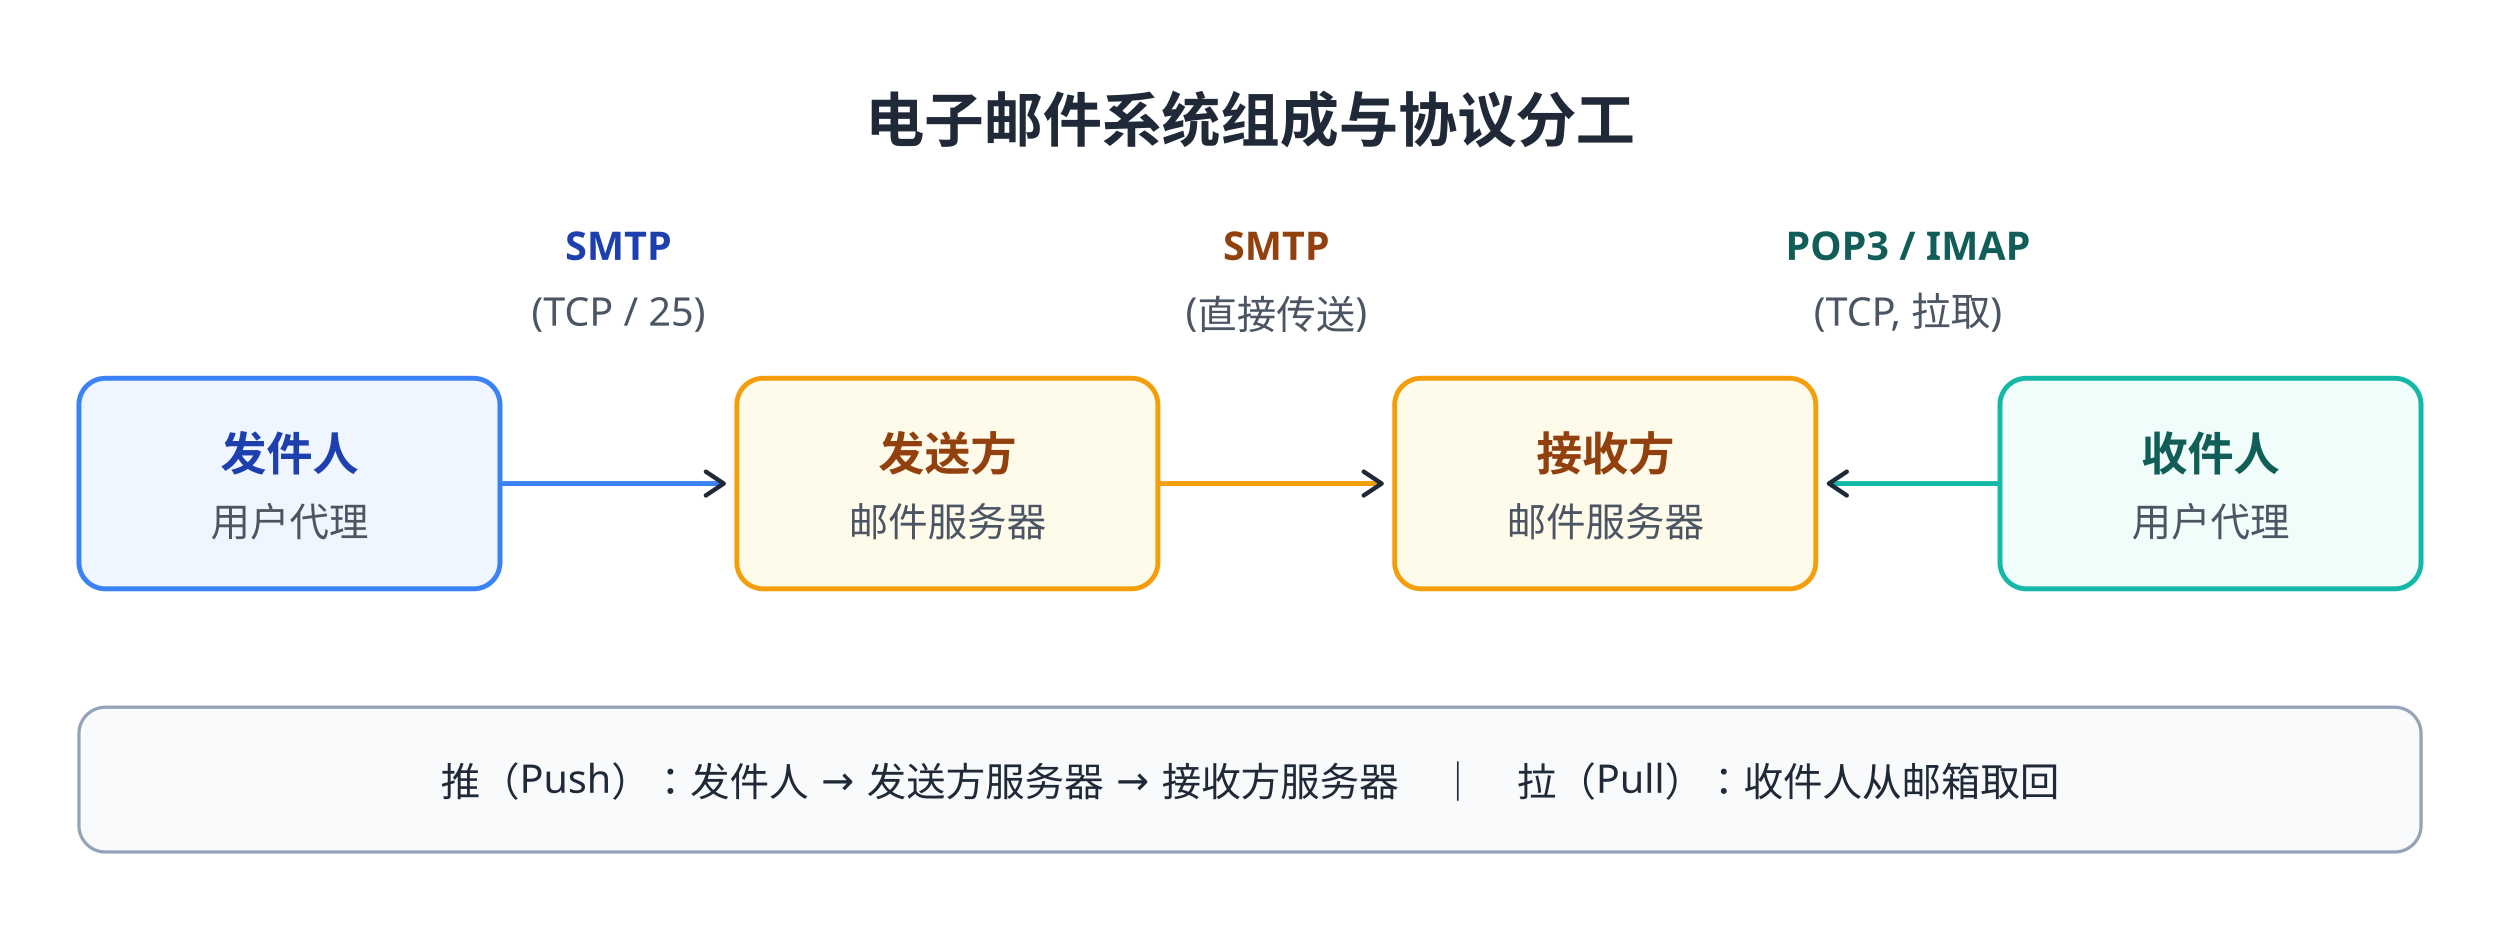
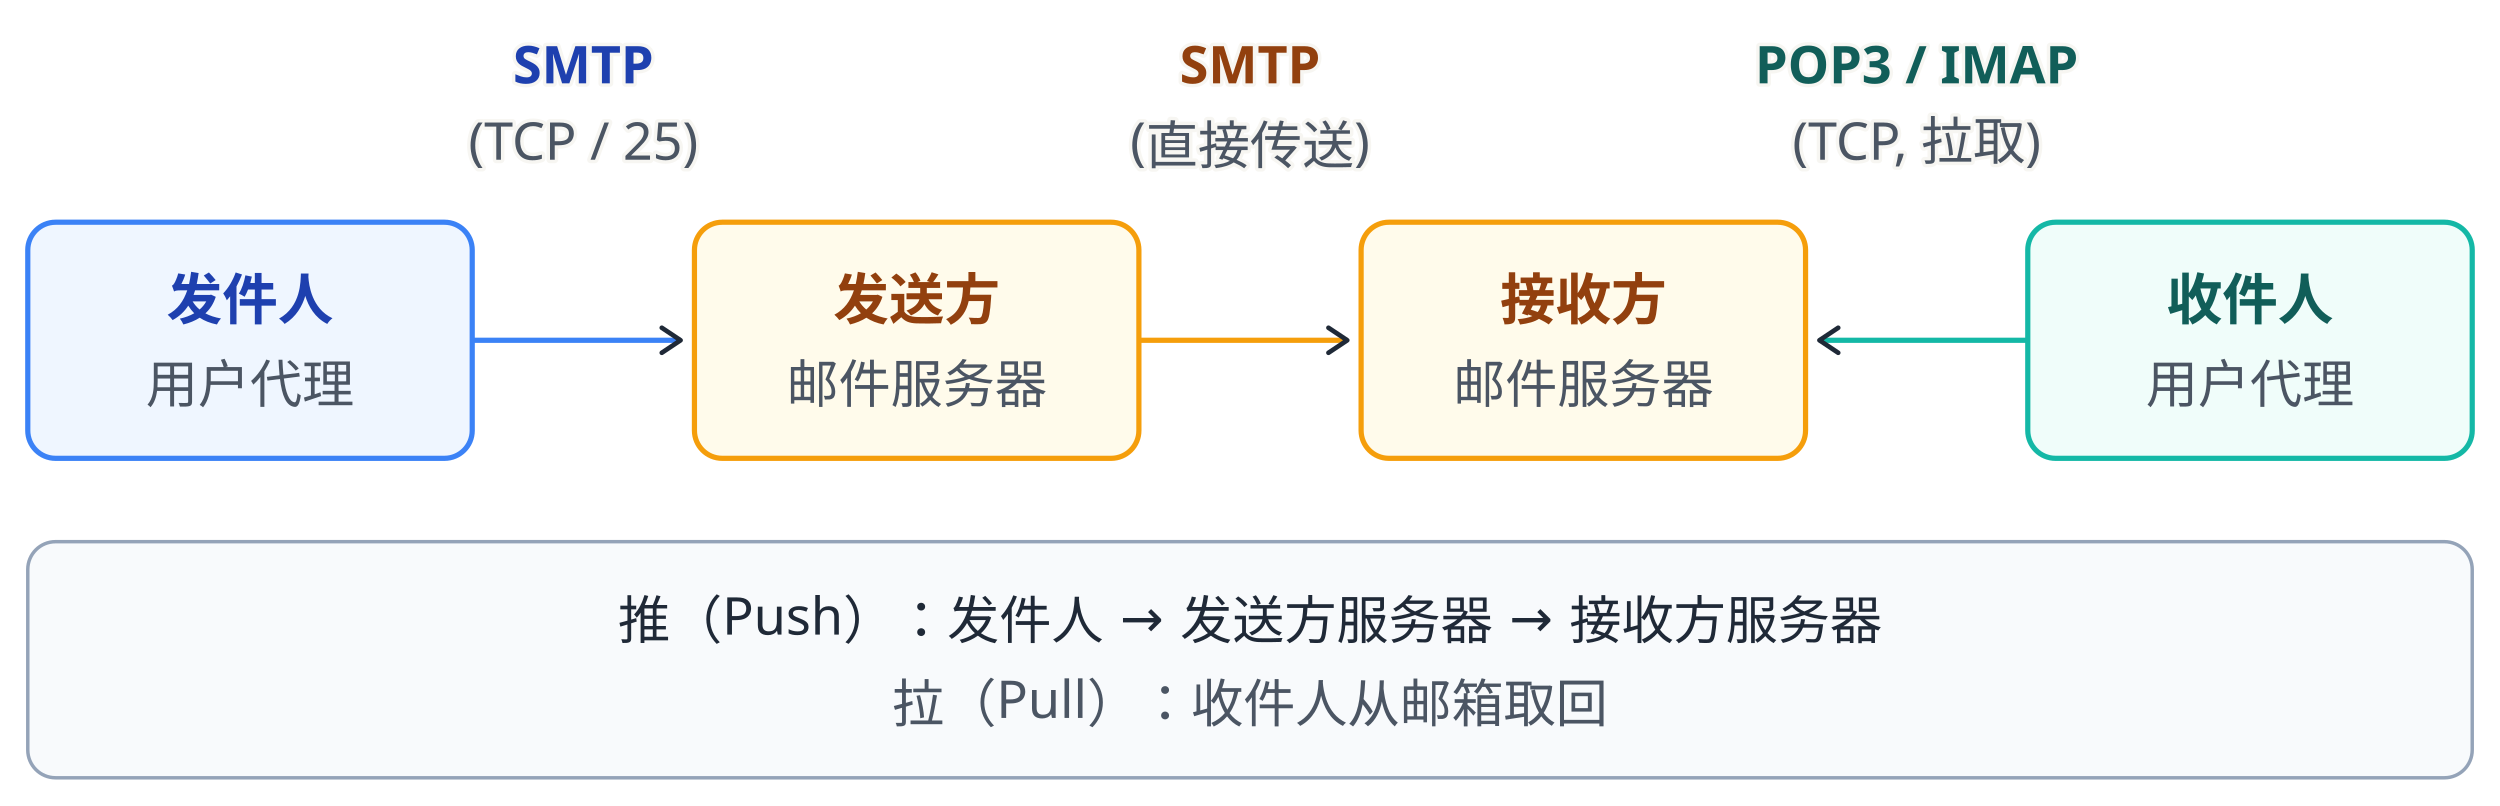
- <svg xmlns="http://www.w3.org/2000/svg" viewBox="0 1 760 283" width="760" height="283" role="img">
+ <svg xmlns="http://www.w3.org/2000/svg" viewBox="0 0 720 232" width="720" height="232" role="img">
  <defs>
    <marker id="email-sys-arrow" viewBox="0 0 10 10" refX="8" refY="5" markerWidth="6" markerHeight="6" orient="auto">
      <path d="M2 1L8 5L2 9" fill="none" stroke="#1f2937" stroke-width="1.5" stroke-linecap="round" stroke-linejoin="round" />
    </marker>
  </defs>
  <g font-family="'PingFang SC','Noto Sans SC','Microsoft YaHei',system-ui,sans-serif">
-     <text x="380" y="44" text-anchor="middle" font-size="18" font-weight="600" fill="#1f2937">电子邮件系统组成与协议分工</text>
-     <rect x="24" y="116" width="128" height="64" rx="8" fill="#eff6ff" stroke="#3b82f6" stroke-width="1.5" />
-     <text x="88" y="144" text-anchor="middle" font-size="14" font-weight="600" fill="#1e40af">发件人</text>
-     <text x="88" y="164" text-anchor="middle" font-size="12" font-weight="400" fill="#4b5563">用户代理</text>
-     <rect x="224" y="116" width="128" height="64" rx="8" fill="#fffbeb" stroke="#f59e0b" stroke-width="1.5" />
-     <text x="288" y="144" text-anchor="middle" font-size="14" font-weight="600" fill="#92400e">发送方</text>
-     <text x="288" y="164" text-anchor="middle" font-size="12" font-weight="400" fill="#4b5563">邮件服务器</text>
-     <rect x="424" y="116" width="128" height="64" rx="8" fill="#fffbeb" stroke="#f59e0b" stroke-width="1.5" />
-     <text x="488" y="144" text-anchor="middle" font-size="14" font-weight="600" fill="#92400e">接收方</text>
-     <text x="488" y="164" text-anchor="middle" font-size="12" font-weight="400" fill="#4b5563">邮件服务器</text>
-     <rect x="608" y="116" width="128" height="64" rx="8" fill="#f0fdfa" stroke="#14b8a6" stroke-width="1.5" />
-     <text x="672" y="144" text-anchor="middle" font-size="14" font-weight="600" fill="#115e59">收件人</text>
-     <text x="672" y="164" text-anchor="middle" font-size="12" font-weight="400" fill="#4b5563">用户代理</text>
-     <line x1="152" y1="148" x2="220" y2="148" stroke="#3b82f6" stroke-width="1.5" marker-end="url(#email-sys-arrow)" />
-     <line x1="352" y1="148" x2="420" y2="148" stroke="#f59e0b" stroke-width="1.5" marker-end="url(#email-sys-arrow)" />
-     <line x1="608" y1="148" x2="556" y2="148" stroke="#14b8a6" stroke-width="1.5" marker-end="url(#email-sys-arrow)" />
-     <text x="188" y="80" text-anchor="middle" font-size="12" font-weight="600" fill="#1e40af">SMTP</text>
-     <text x="188" y="100" text-anchor="middle" font-size="12" font-weight="400" fill="#4b5563">(TCP / 25)</text>
-     <text x="388" y="80" text-anchor="middle" font-size="12" font-weight="600" fill="#92400e">SMTP</text>
-     <text x="388" y="100" text-anchor="middle" font-size="12" font-weight="400" fill="#4b5563">(直接传送)</text>
-     <text x="580" y="80" text-anchor="middle" font-size="12" font-weight="600" fill="#115e59">POP3 / IMAP</text>
-     <text x="580" y="100" text-anchor="middle" font-size="12" font-weight="400" fill="#4b5563">(TCP, 拉取)</text>
-     <rect x="24" y="216" width="712" height="44" rx="8" fill="#f8fafc" stroke="#94a3b8" stroke-width="1" data-role="note" />
-     <text x="380" y="243" text-anchor="middle" font-size="12" font-weight="400" fill="#1f2937">推（Push）：发件人 → 发送方服务器 → 接收方服务器　｜　拉（Pull）：收件人从邮箱取回</text>
+     <rect x="8" y="64" width="128" height="68" rx="8" fill="#eff6ff" stroke="#3b82f6" stroke-width="1.5" />
+     <text x="72" y="92" text-anchor="middle" font-size="16" font-weight="600" fill="#1e40af">发件人</text>
+     <text x="72" y="116" text-anchor="middle" font-size="15" font-weight="400" fill="#4b5563">用户代理</text>
+     <rect x="200" y="64" width="128" height="68" rx="8" fill="#fffbeb" stroke="#f59e0b" stroke-width="1.5" />
+     <text x="264" y="92" text-anchor="middle" font-size="16" font-weight="600" fill="#92400e">发送方</text>
+     <text x="264" y="116" text-anchor="middle" font-size="15" font-weight="400" fill="#4b5563">邮件服务器</text>
+     <rect x="392" y="64" width="128" height="68" rx="8" fill="#fffbeb" stroke="#f59e0b" stroke-width="1.5" />
+     <text x="456" y="92" text-anchor="middle" font-size="16" font-weight="600" fill="#92400e">接收方</text>
+     <text x="456" y="116" text-anchor="middle" font-size="15" font-weight="400" fill="#4b5563">邮件服务器</text>
+     <rect x="584" y="64" width="128" height="68" rx="8" fill="#f0fdfa" stroke="#14b8a6" stroke-width="1.5" />
+     <text x="648" y="92" text-anchor="middle" font-size="16" font-weight="600" fill="#115e59">收件人</text>
+     <text x="648" y="116" text-anchor="middle" font-size="15" font-weight="400" fill="#4b5563">用户代理</text>
+     <line x1="136" y1="98" x2="196" y2="98" stroke="#3b82f6" stroke-width="1.5" marker-end="url(#email-sys-arrow)" />
+     <line x1="328" y1="98" x2="388" y2="98" stroke="#f59e0b" stroke-width="1.5" marker-end="url(#email-sys-arrow)" />
+     <line x1="584" y1="98" x2="524" y2="98" stroke="#14b8a6" stroke-width="1.5" marker-end="url(#email-sys-arrow)" />
+     <text x="168" y="24" text-anchor="middle" font-size="15" font-weight="600" fill="#1e40af" paint-order="stroke" stroke="#f7f6f2" stroke-width="2" stroke-linejoin="round">SMTP</text>
+     <text x="168" y="46" text-anchor="middle" font-size="15" font-weight="400" fill="#4b5563" paint-order="stroke" stroke="#f7f6f2" stroke-width="2" stroke-linejoin="round">(TCP / 25)</text>
+     <text x="360" y="24" text-anchor="middle" font-size="15" font-weight="600" fill="#92400e" paint-order="stroke" stroke="#f7f6f2" stroke-width="2" stroke-linejoin="round">SMTP</text>
+     <text x="360" y="46" text-anchor="middle" font-size="15" font-weight="400" fill="#4b5563" paint-order="stroke" stroke="#f7f6f2" stroke-width="2" stroke-linejoin="round">(直接传送)</text>
+     <text x="552" y="24" text-anchor="middle" font-size="15" font-weight="600" fill="#115e59" paint-order="stroke" stroke="#f7f6f2" stroke-width="2" stroke-linejoin="round">POP3 / IMAP</text>
+     <text x="552" y="46" text-anchor="middle" font-size="15" font-weight="400" fill="#4b5563" paint-order="stroke" stroke="#f7f6f2" stroke-width="2" stroke-linejoin="round">(TCP, 拉取)</text>
+     <rect x="8" y="156" width="704" height="68" rx="8" fill="#f8fafc" stroke="#94a3b8" stroke-width="1" data-role="note" />
+     <text x="360" y="184" text-anchor="middle" font-size="15" font-weight="400" fill="#1f2937">推（Push）：发件人 → 发送方服务器 → 接收方服务器</text>
+     <text x="360" y="208" text-anchor="middle" font-size="15" font-weight="400" fill="#4b5563">拉（Pull）：收件人从邮箱取回</text>
  </g>
</svg>
